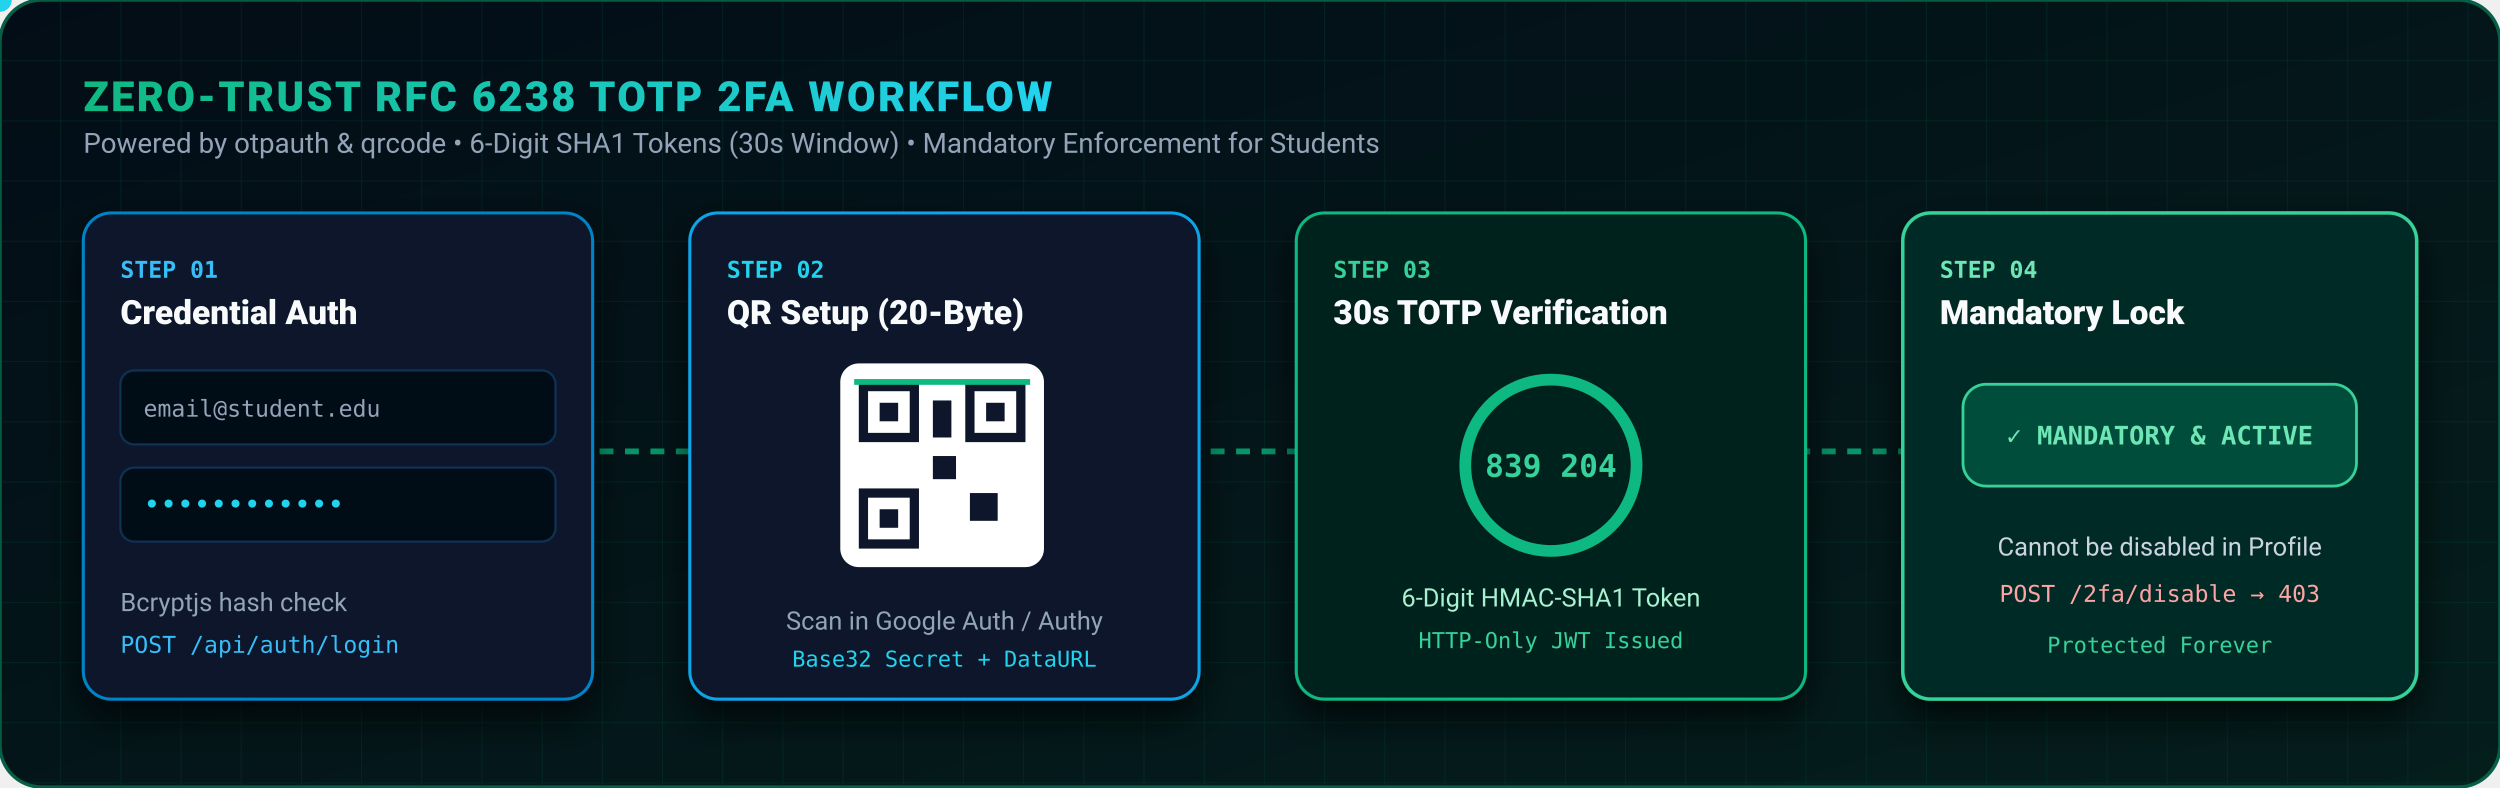
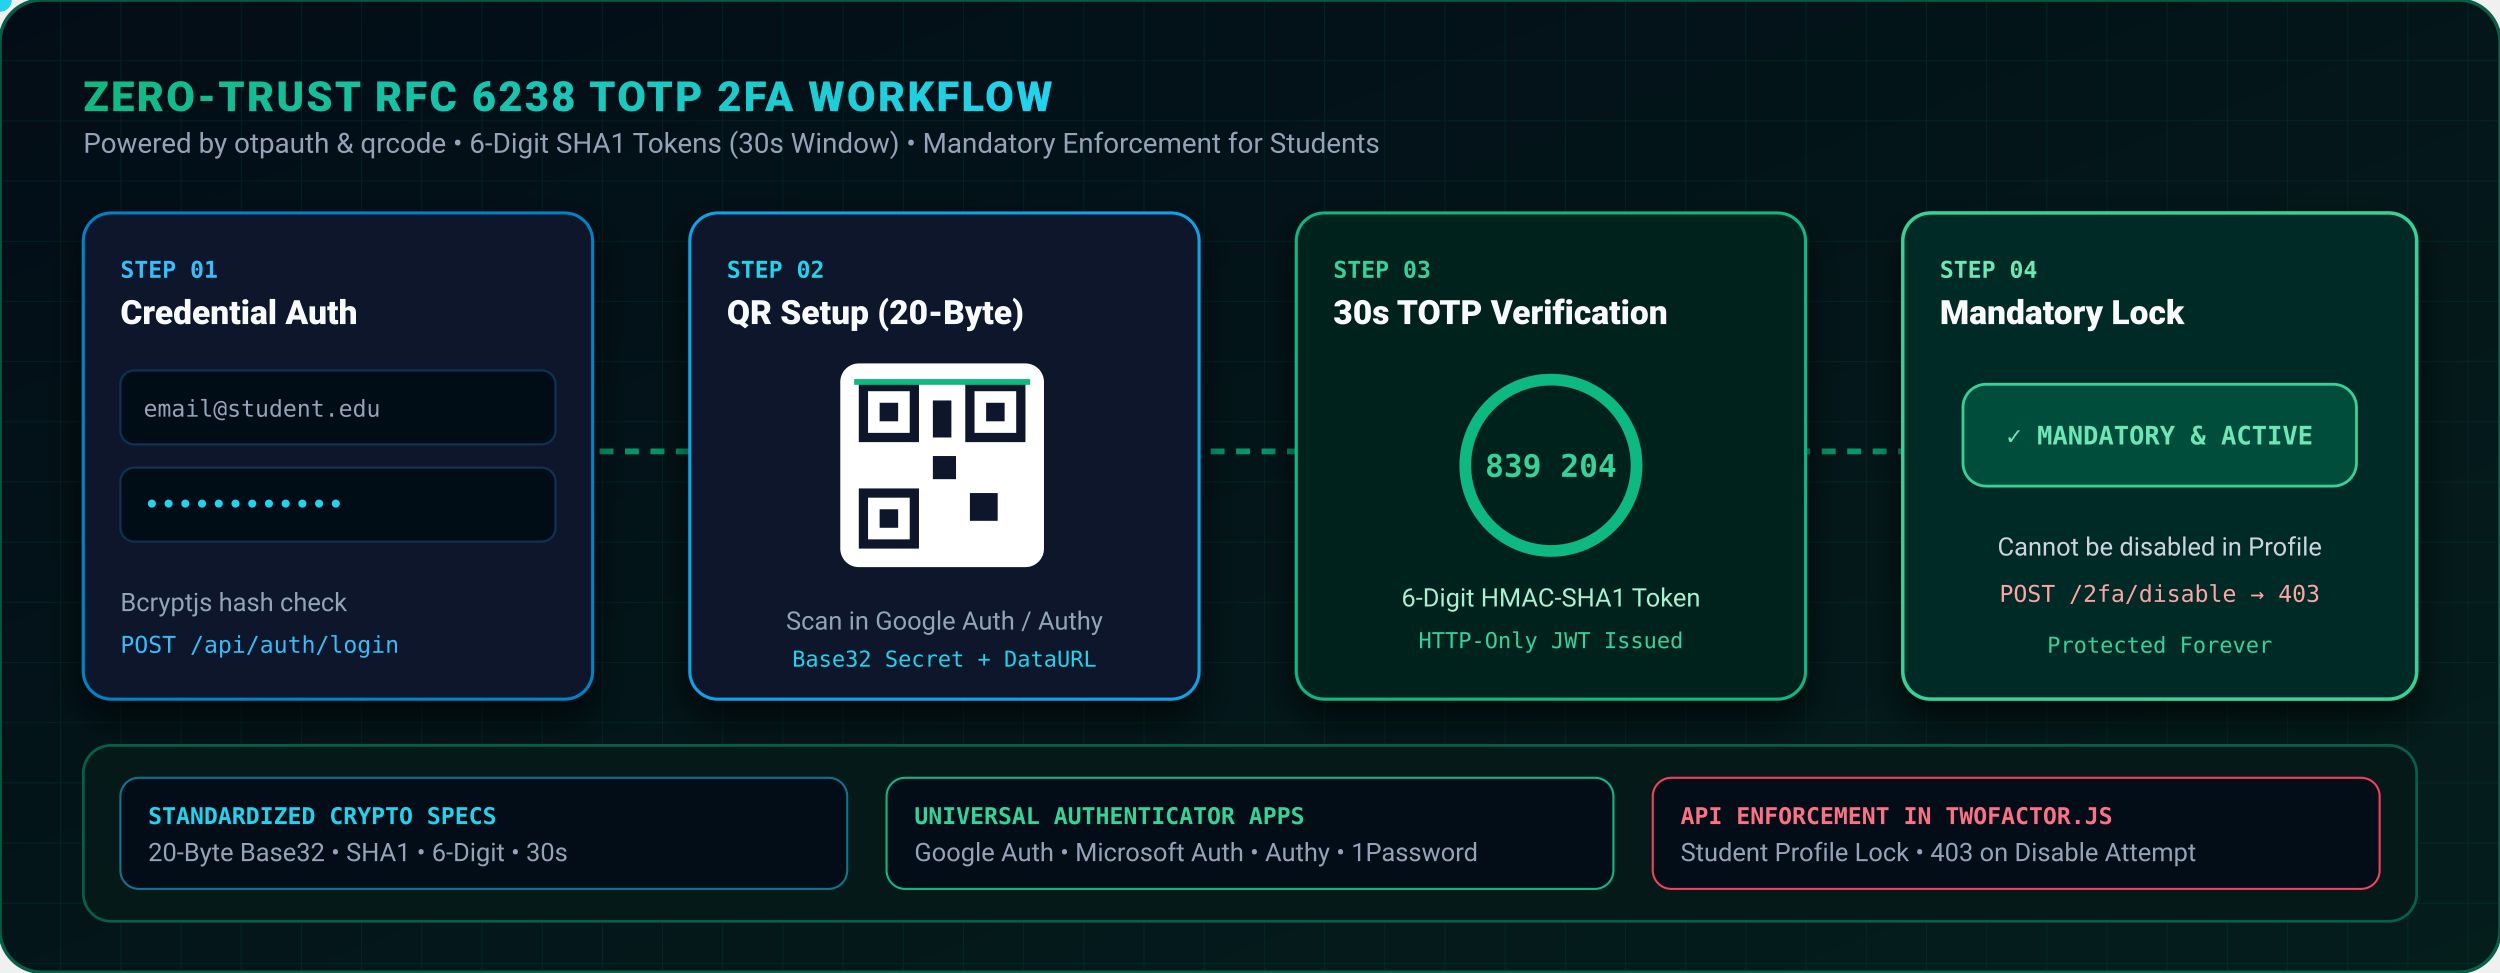
- <svg xmlns="http://www.w3.org/2000/svg" viewBox="0 0 1080 340" width="1080" height="340">
+ <svg xmlns="http://www.w3.org/2000/svg" viewBox="0 0 1080 420" width="1080" height="420">
  <defs>
    <linearGradient id="tfa-bg" x1="0%" y1="0%" x2="100%" y2="100%">
      <stop offset="0%" stop-color="#030D17" />
      <stop offset="100%" stop-color="#041E1C" />
    </linearGradient>
    <linearGradient id="tfa-hdr" x1="0%" y1="0%" x2="100%" y2="0%">
      <stop offset="0%" stop-color="#10B981" />
      <stop offset="100%" stop-color="#22D3EE" />
    </linearGradient>
    <filter id="tfa-shadow" x="-8%" y="-8%" width="120%" height="124%">
      <feDropShadow dx="0" dy="8" stdDeviation="8" flood-color="#000000" flood-opacity="0.7" />
    </filter>
    <pattern id="tfa-grid" width="26" height="26" patternUnits="userSpaceOnUse">
      <path d="M 26 0 L 0 0 0 26" fill="none" stroke="#064E3B" stroke-width="0.6" stroke-opacity="0.35" />
    </pattern>
  </defs>
  <style>
    .ft { font-family: -apple-system, BlinkMacSystemFont, 'Segoe UI', Roboto, Helvetica, Arial, sans-serif; font-weight: 800; }
    .fb { font-family: -apple-system, BlinkMacSystemFont, 'Segoe UI', Roboto, Helvetica, Arial, sans-serif; }
    .fm { font-family: 'JetBrains Mono', Consolas, monospace; }
  </style>
-   <rect width="1080" height="340" rx="18" fill="url(#tfa-bg)" stroke="#065F46" stroke-width="1.5" />
-   <rect width="1080" height="340" rx="18" fill="url(#tfa-grid)" />
+   <rect width="1080" height="420" rx="18" fill="url(#tfa-bg)" stroke="#065F46" stroke-width="1.5" />
+   <rect width="1080" height="420" rx="18" fill="url(#tfa-grid)" />
  <g transform="translate(36, 30)">
    <text x="0" y="18" fill="url(#tfa-hdr)" class="ft" font-size="18" letter-spacing="1">ZERO-TRUST RFC 6238 TOTP 2FA WORKFLOW</text>
    <text x="0" y="36" fill="#94A3B8" class="fb" font-size="12">Powered by otpauth &amp; qrcode • 6-Digit SHA1 Tokens (30s Window) • Mandatory Enforcement for Students</text>
  </g>
  <line x1="160" y1="195" x2="920" y2="195" stroke="#059669" stroke-width="2.5" stroke-dasharray="6 5" />
  <circle r="5" fill="#34D399">
    <animateMotion path="M 160,195 L 920,195" dur="3.6s" repeatCount="indefinite" />
  </circle>
  <circle r="5" fill="#22D3EE">
    <animateMotion path="M 160,195 L 920,195" dur="3.6s" begin="1.8s" repeatCount="indefinite" />
  </circle>
  <g transform="translate(36, 92)" filter="url(#tfa-shadow)">
    <rect width="220" height="210" rx="12" fill="#071729" stroke="#0284C7" stroke-width="1.3" />
    <text x="16" y="28" fill="#38BDF8" class="fm" font-size="10" font-weight="700">STEP 01</text>
    <text x="16" y="48" fill="#F8FAFC" class="ft" font-size="14.5">Credential Auth</text>
    <rect x="16" y="68" width="188" height="32" rx="6" fill="#030D17" stroke="#0E3052" />
    <text x="26" y="88" fill="#94A3B8" class="fm" font-size="10">email@student.edu</text>
    <rect x="16" y="110" width="188" height="32" rx="6" fill="#030D17" stroke="#0E3052" />
    <text x="26" y="130" fill="#22D3EE" class="fm" font-size="12">••••••••••••</text>
    <text x="16" y="172" fill="#94A3B8" class="fb" font-size="11">Bcryptjs hash check</text>
    <text x="16" y="190" fill="#38BDF8" class="fm" font-size="10">POST /api/auth/login</text>
  </g>
  <g transform="translate(298, 92)" filter="url(#tfa-shadow)">
    <rect width="220" height="210" rx="12" fill="#071729" stroke="#0EA5E9" stroke-width="1.3" />
    <text x="16" y="28" fill="#22D3EE" class="fm" font-size="10" font-weight="700">STEP 02</text>
    <text x="16" y="48" fill="#F8FAFC" class="ft" font-size="14.5">QR Setup (20-Byte)</text>
    <g transform="translate(65, 65)">
      <rect width="88" height="88" rx="8" fill="#FFFFFF" />
      <rect x="10" y="10" width="22" height="22" fill="none" stroke="#0F172A" stroke-width="4" />
      <rect x="17" y="17" width="8" height="8" fill="#0F172A" />
      <rect x="56" y="10" width="22" height="22" fill="none" stroke="#0F172A" stroke-width="4" />
      <rect x="63" y="17" width="8" height="8" fill="#0F172A" />
      <rect x="10" y="56" width="22" height="22" fill="none" stroke="#0F172A" stroke-width="4" />
      <rect x="17" y="63" width="8" height="8" fill="#0F172A" />
      <rect x="40" y="40" width="10" height="10" fill="#0F172A" />
      <rect x="56" y="56" width="12" height="12" fill="#0F172A" />
      <rect x="40" y="16" width="8" height="16" fill="#0F172A" />
      <line x1="6" y1="8" x2="82" y2="8" stroke="#10B981" stroke-width="2.5">
        <animate attributeName="y1" values="8;80;8" dur="2.5s" repeatCount="indefinite" />
        <animate attributeName="y2" values="8;80;8" dur="2.5s" repeatCount="indefinite" />
      </line>
    </g>
    <text x="110" y="180" fill="#94A3B8" class="fb" font-size="11" text-anchor="middle">Scan in Google Auth / Authy</text>
    <text x="110" y="196" fill="#22D3EE" class="fm" font-size="9.5" text-anchor="middle">Base32 Secret + DataURL</text>
  </g>
  <g transform="translate(560, 92)" filter="url(#tfa-shadow)">
    <rect width="220" height="210" rx="12" fill="#06211F" stroke="#10B981" stroke-width="1.3" />
    <text x="16" y="28" fill="#34D399" class="fm" font-size="10" font-weight="700">STEP 03</text>
    <text x="16" y="48" fill="#F8FAFC" class="ft" font-size="14.5">30s TOTP Verification</text>
    <circle cx="110" cy="109" r="37" fill="none" stroke="#064E3B" stroke-width="5" />
    <circle cx="110" cy="109" r="37" fill="none" stroke="#10B981" stroke-width="5" stroke-dasharray="233" stroke-linecap="round" transform="rotate(-90 110 109)">
      <animate attributeName="stroke-dashoffset" from="0" to="233" dur="5s" repeatCount="indefinite" />
    </circle>
    <text x="110" y="114" fill="#34D399" class="fm" font-size="13.5" font-weight="800" text-anchor="middle">839 204</text>
    <text x="110" y="170" fill="#A7F3D0" class="fb" font-size="11" text-anchor="middle">6-Digit HMAC-SHA1 Token</text>
    <text x="110" y="188" fill="#34D399" class="fm" font-size="9.5" text-anchor="middle">HTTP-Only JWT Issued</text>
  </g>
  <g transform="translate(822, 92)" filter="url(#tfa-shadow)">
    <rect width="222" height="210" rx="12" fill="#062925" stroke="#34D399" stroke-width="1.5" />
    <text x="16" y="28" fill="#6EE7B7" class="fm" font-size="10" font-weight="700">STEP 04</text>
    <text x="16" y="48" fill="#F8FAFC" class="ft" font-size="14.5">Mandatory Lock</text>
    <rect x="26" y="74" width="170" height="44" rx="10" fill="#064E3B" stroke="#34D399" stroke-width="1.2">
      <animate attributeName="stroke-opacity" values="0.4;1;0.4" dur="2s" repeatCount="indefinite" />
    </rect>
    <text x="111" y="100" fill="#6EE7B7" class="fm" font-size="11" font-weight="700" text-anchor="middle">✓ MANDATORY &amp; ACTIVE</text>
    <text x="111" y="148" fill="#CBD5E1" class="fb" font-size="11" text-anchor="middle">Cannot be disabled in Profile</text>
    <text x="111" y="168" fill="#FCA5A5" class="fm" font-size="10" text-anchor="middle">POST /2fa/disable → 403</text>
    <text x="111" y="190" fill="#34D399" class="fm" font-size="9.5" text-anchor="middle">Protected Forever</text>
  </g>
+   <g transform="translate(36, 322)">
+     <rect width="1008" height="76" rx="12" fill="#041918" stroke="#065F46" stroke-width="1.2" />
+     <rect x="16" y="14" width="314" height="48" rx="8" fill="#030D17" stroke="#0E7490" stroke-width="0.9" />
+     <text x="28" y="34" fill="#22D3EE" class="fm" font-size="10" font-weight="700">STANDARDIZED CRYPTO SPECS</text>
+     <text x="28" y="50" fill="#94A3B8" class="fb" font-size="11">20-Byte Base32 • SHA1 • 6-Digit • 30s</text>
+     <rect x="347" y="14" width="314" height="48" rx="8" fill="#030D17" stroke="#10B981" stroke-width="0.9" />
+     <text x="359" y="34" fill="#34D399" class="fm" font-size="10" font-weight="700">UNIVERSAL AUTHENTICATOR APPS</text>
+     <text x="359" y="50" fill="#94A3B8" class="fb" font-size="11">Google Auth • Microsoft Auth • Authy • 1Password</text>
+     <rect x="678" y="14" width="314" height="48" rx="8" fill="#030D17" stroke="#F43F5E" stroke-width="0.9" />
+     <text x="690" y="34" fill="#FB7185" class="fm" font-size="10" font-weight="700">API ENFORCEMENT IN TWOFACTOR.JS</text>
+     <text x="690" y="50" fill="#94A3B8" class="fb" font-size="11">Student Profile Lock • 403 on Disable Attempt</text>
+   </g>
</svg>
